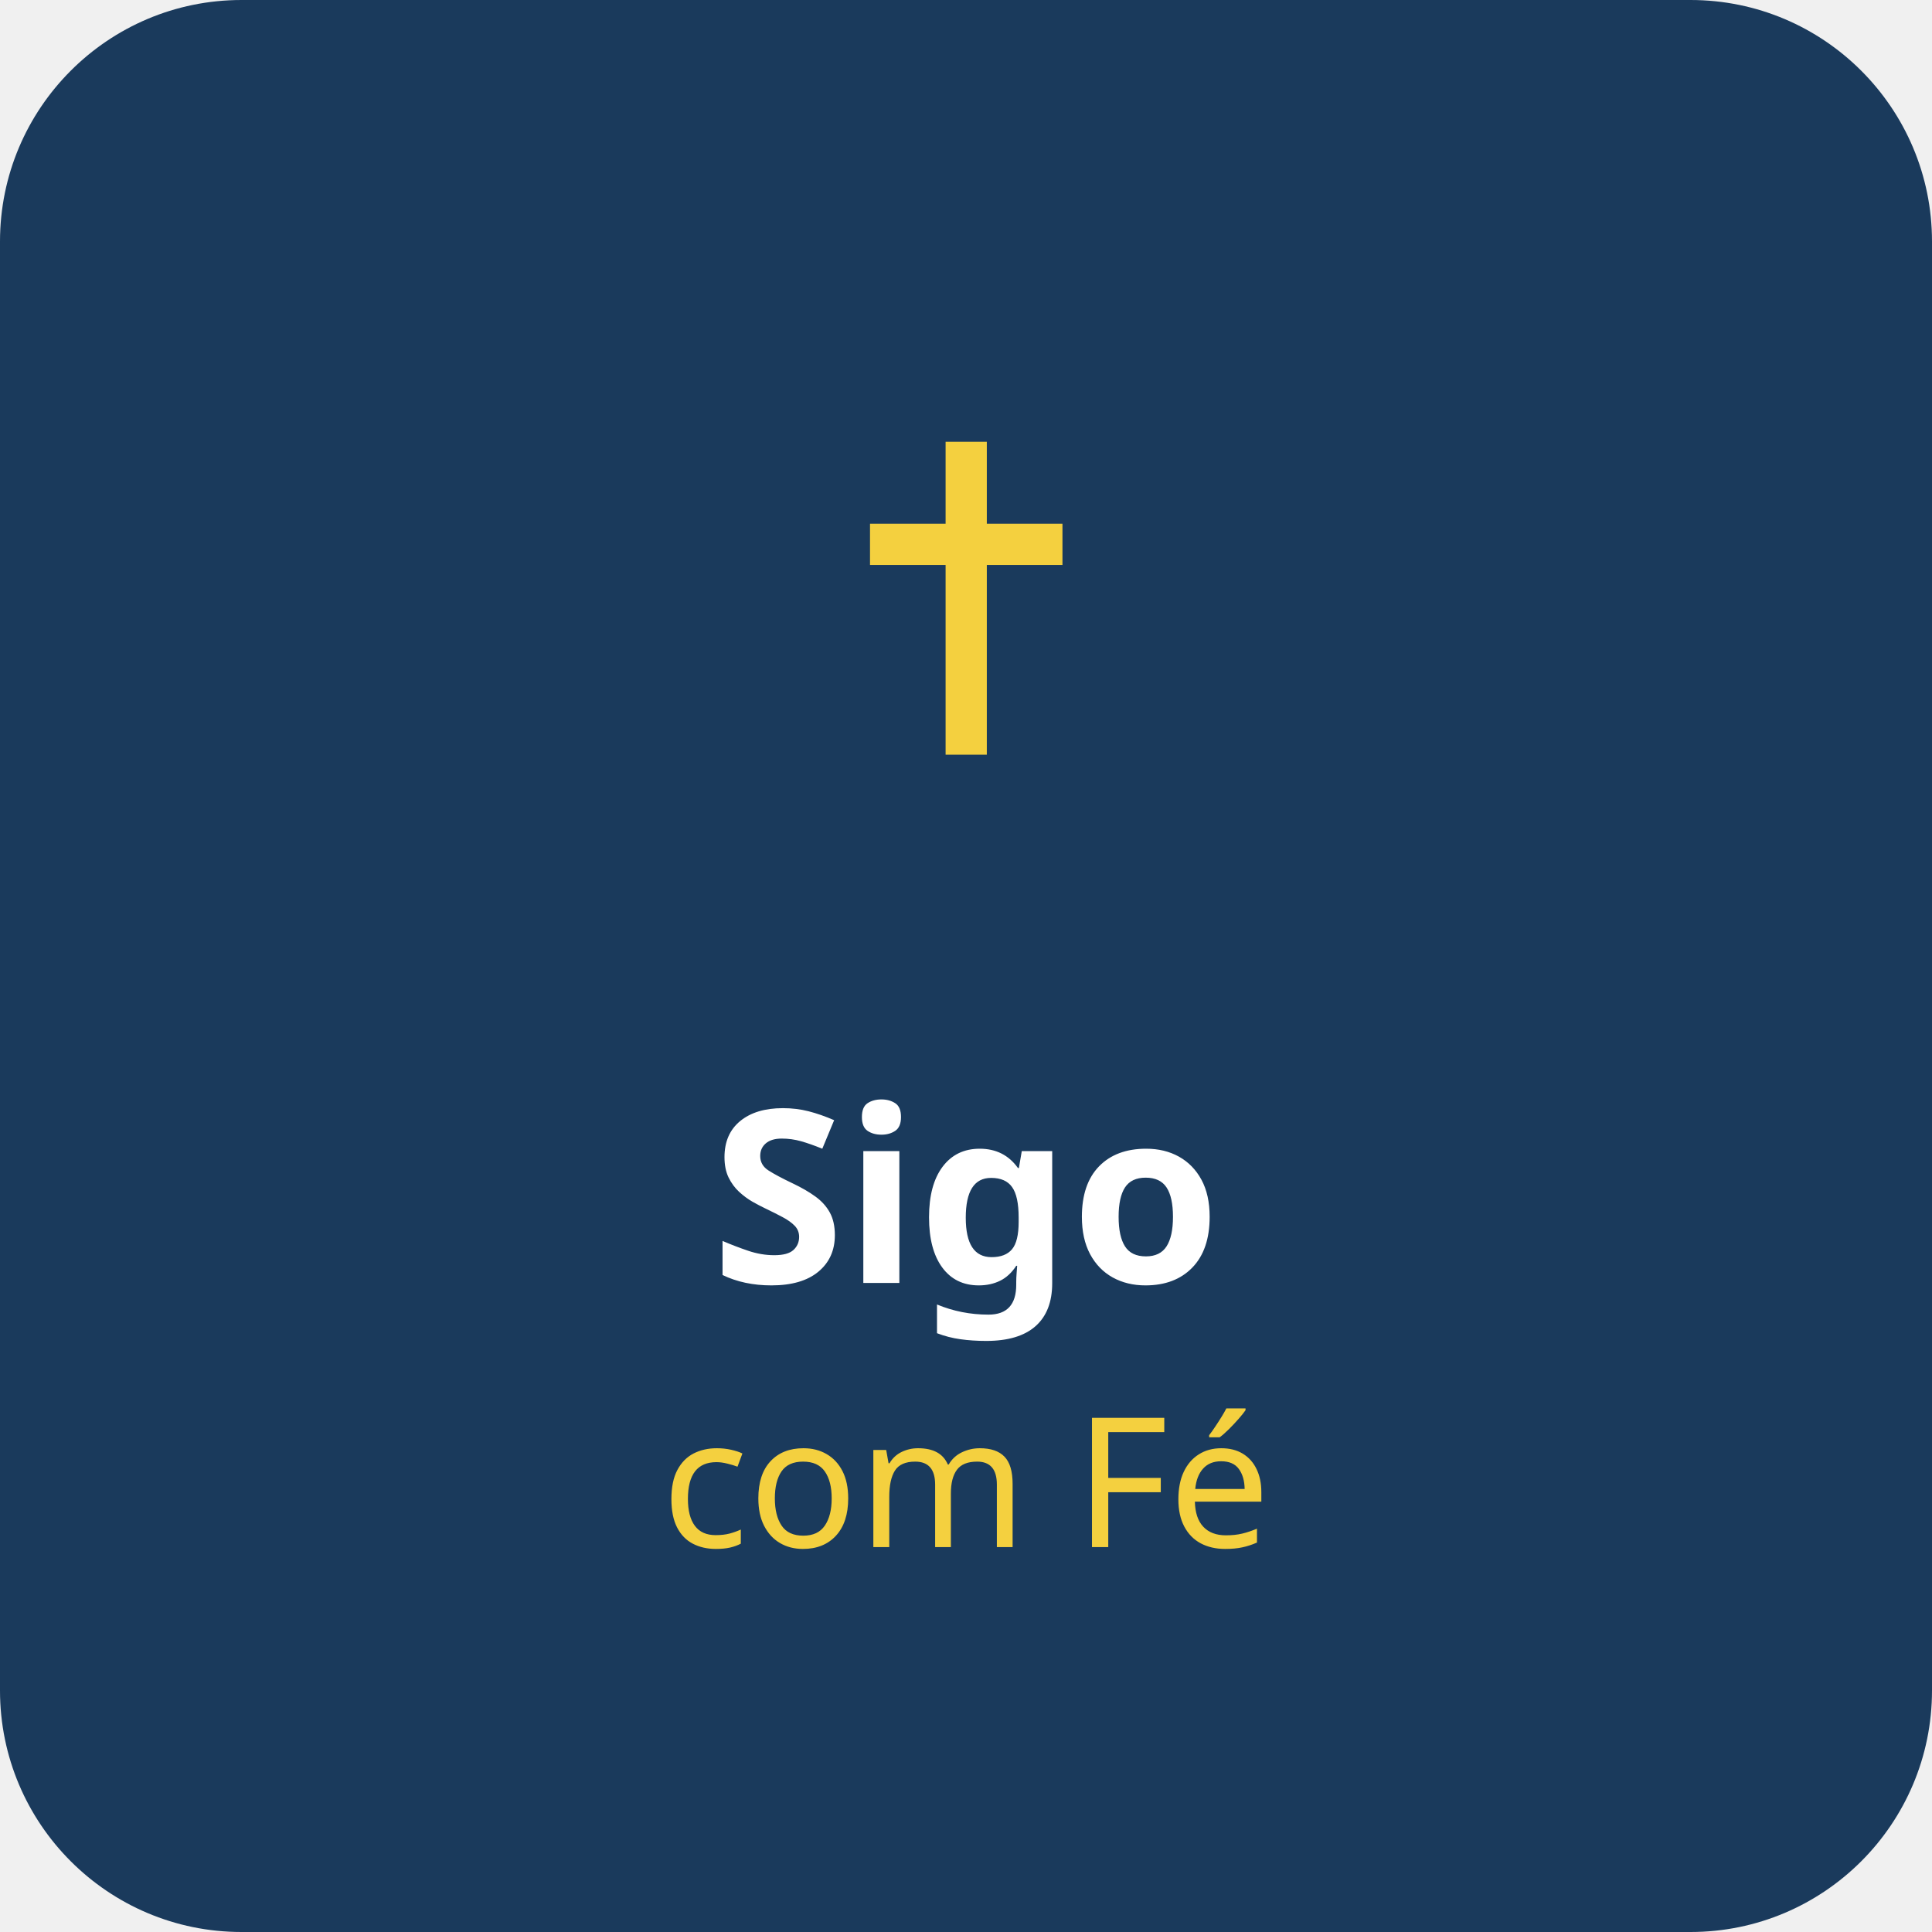
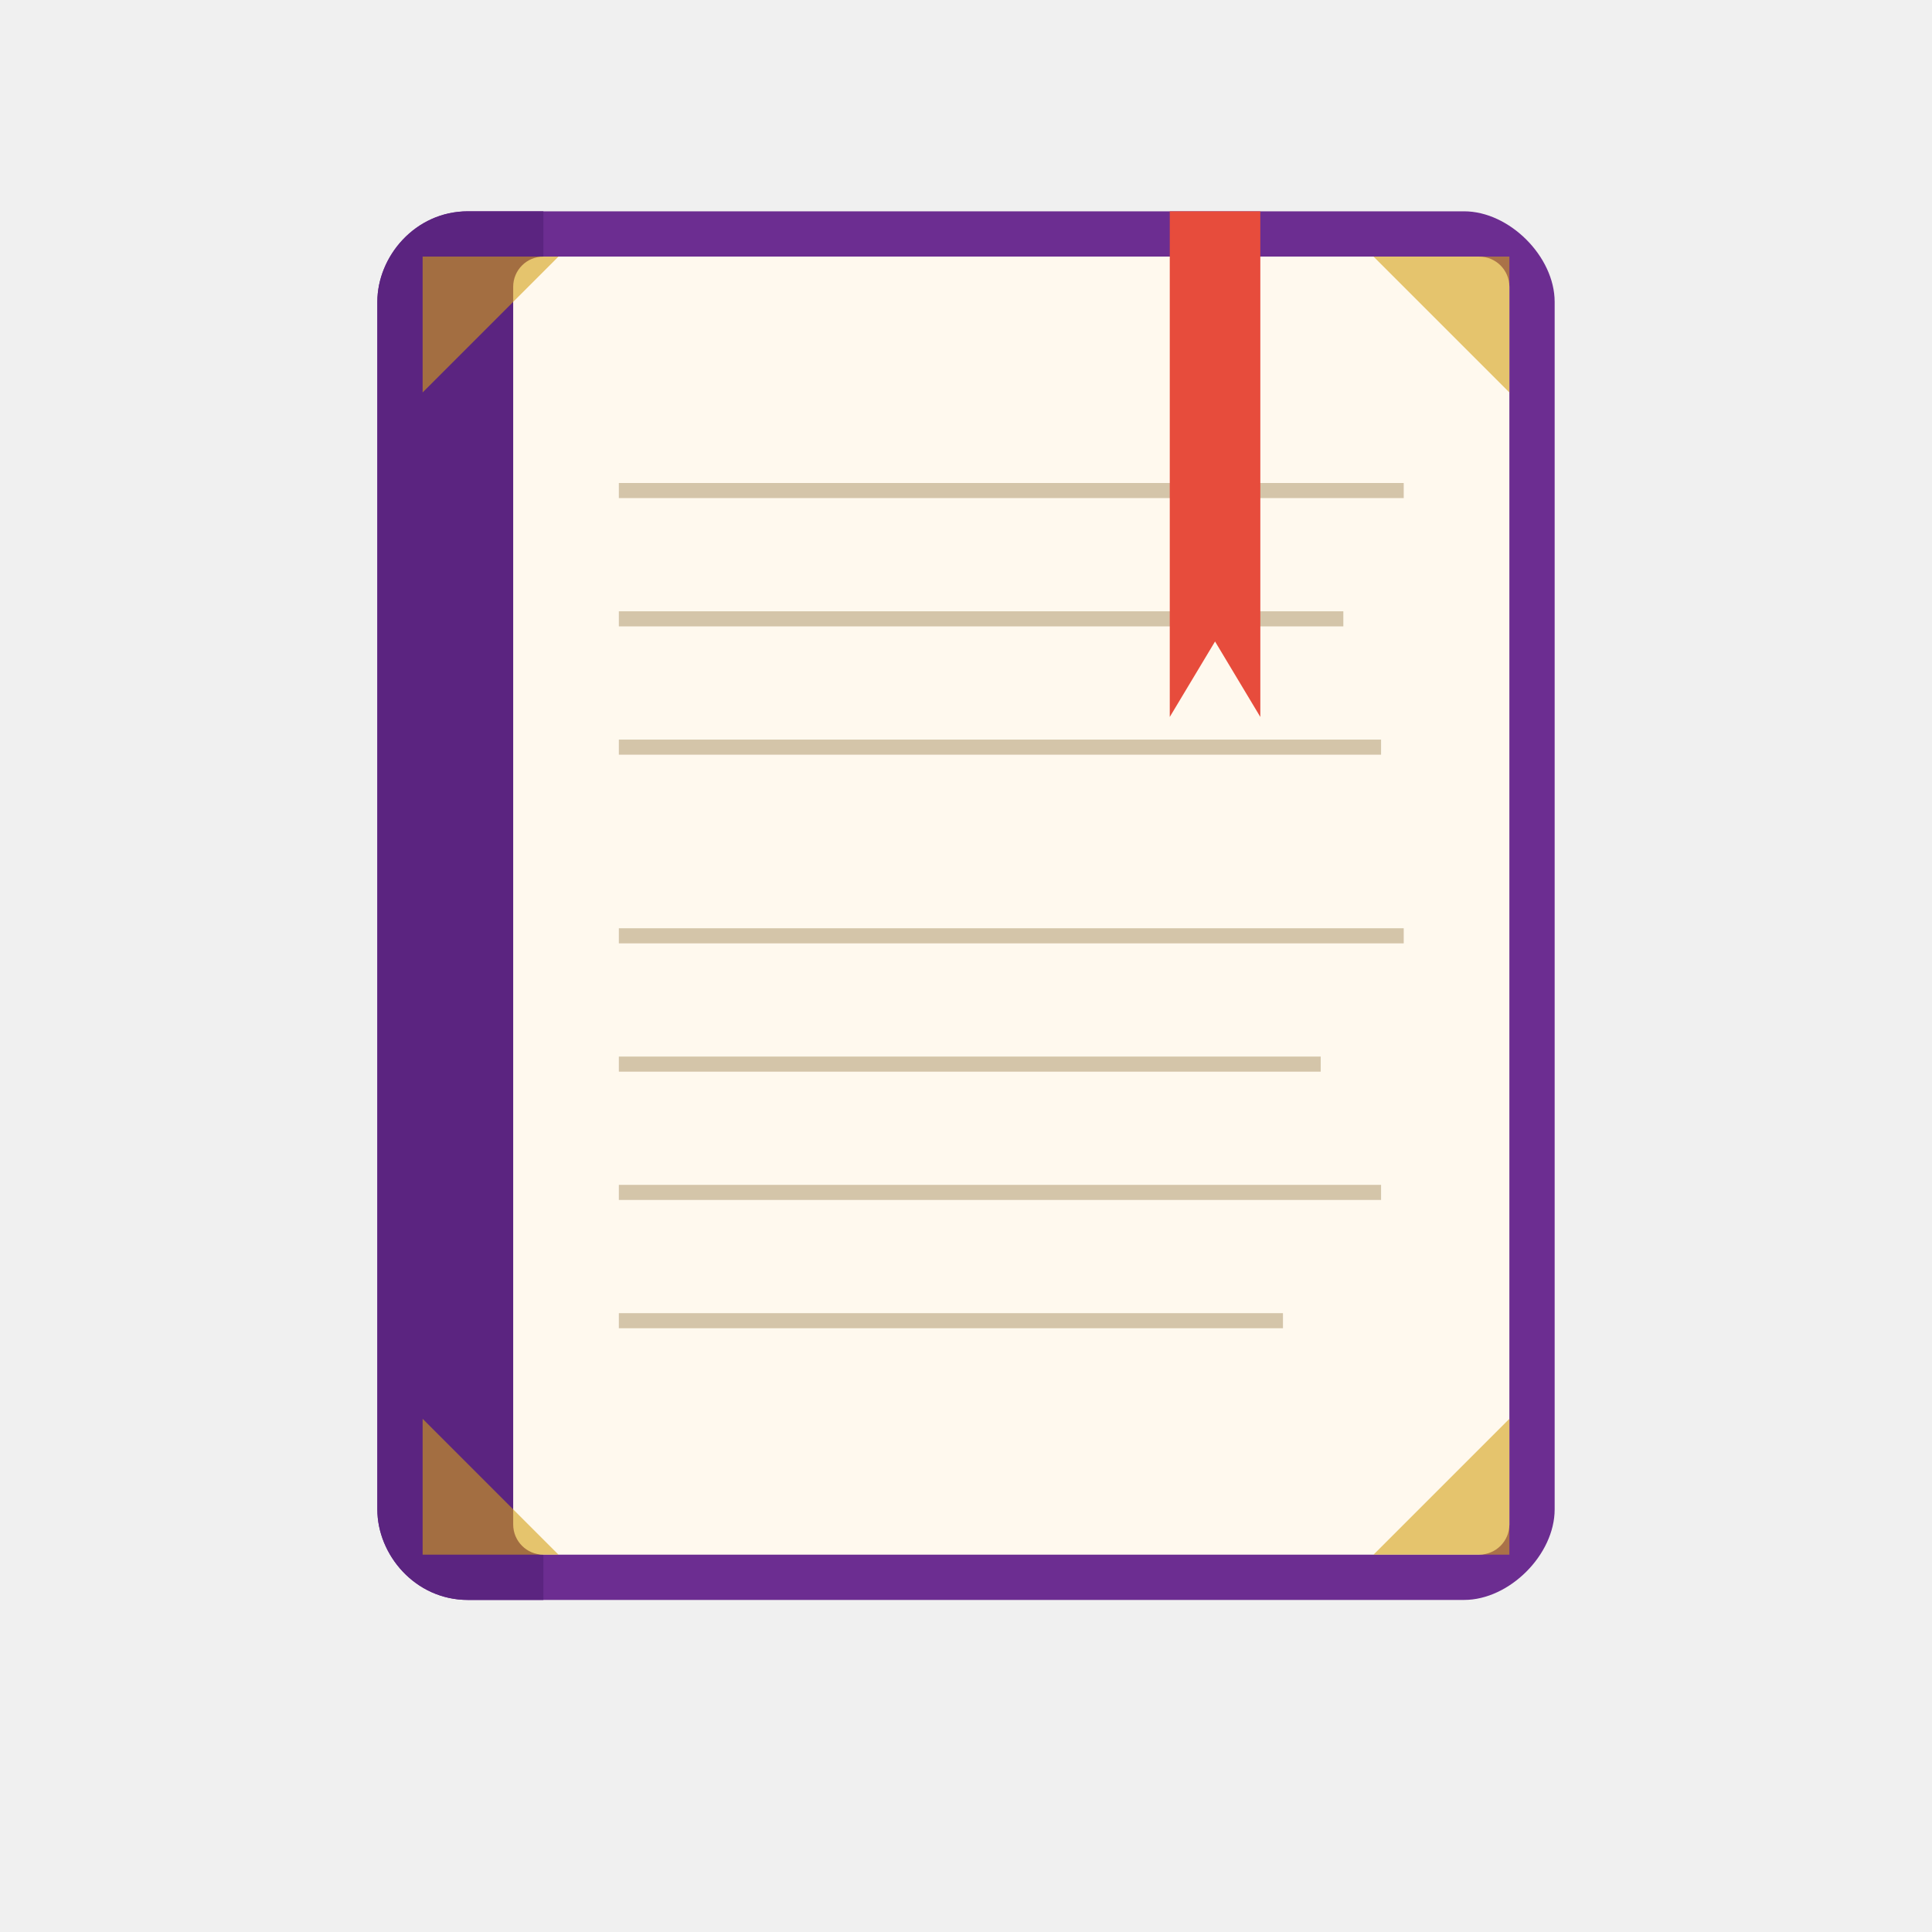
- <svg xmlns="http://www.w3.org/2000/svg" viewBox="0 0 512 512">
-   <rect width="512" height="512" rx="64" fill="#1a3a5c" />
-   <text x="256" y="200" text-anchor="middle" font-size="120" fill="#f4d03f" font-family="serif">✝</text>
-   <text x="256" y="340" text-anchor="middle" font-size="64" fill="#ffffff" font-weight="bold" font-family="sans-serif">Sigo</text>
-   <text x="256" y="410" text-anchor="middle" font-size="48" fill="#f4d03f" font-family="sans-serif">com Fé</text>
+ <svg xmlns="http://www.w3.org/2000/svg" viewBox="0 0 256 256" fill="none">
+   <path d="M50 40 C50 34 55 28 62 28 L194 28 C200 28 206 34 206 40 L206 200 C206 206 200 212 194 212 L62 212 C55 212 50 206 50 200Z" fill="#6c2d91" />
+   <path d="M50 40 C50 34 55 28 62 28 L72 28 L72 212 L62 212 C55 212 50 206 50 200Z" fill="#5b2480" />
+   <rect x="68 " y="34" width="132" height="172" rx="4" fill="#fff9ee" />
+   <line x1="82" y1="65" x2="186" y2="65" stroke="#d4c5a9" stroke-width="2" />
+   <line x1="82" y1="82" x2="178" y2="82" stroke="#d4c5a9" stroke-width="2" />
+   <line x1="82" y1="99" x2="183" y2="99" stroke="#d4c5a9" stroke-width="2" />
+   <line x1="82" y1="124" x2="186" y2="124" stroke="#d4c5a9" stroke-width="2" />
+   <line x1="82" y1="141" x2="175" y2="141" stroke="#d4c5a9" stroke-width="2" />
+   <line x1="82" y1="158" x2="183" y2="158" stroke="#d4c5a9" stroke-width="2" />
+   <line x1="82" y1="175" x2="170" y2="175" stroke="#d4c5a9" stroke-width="2" />
+   <path d="M155 28 L155 95 L161 85 L167 95 L167 28" fill="#e74c3c" />
+   <path d="M56 34 L74 34 L56 52Z" fill="#d4a017" opacity="0.6" />
+   <path d="M200 34 L182 34 L200 52Z" fill="#d4a017" opacity="0.6" />
+   <path d="M56 206 L74 206 L56 188Z" fill="#d4a017" opacity="0.6" />
+   <path d="M200 206 L182 206 L200 188Z" fill="#d4a017" opacity="0.6" />
</svg>
